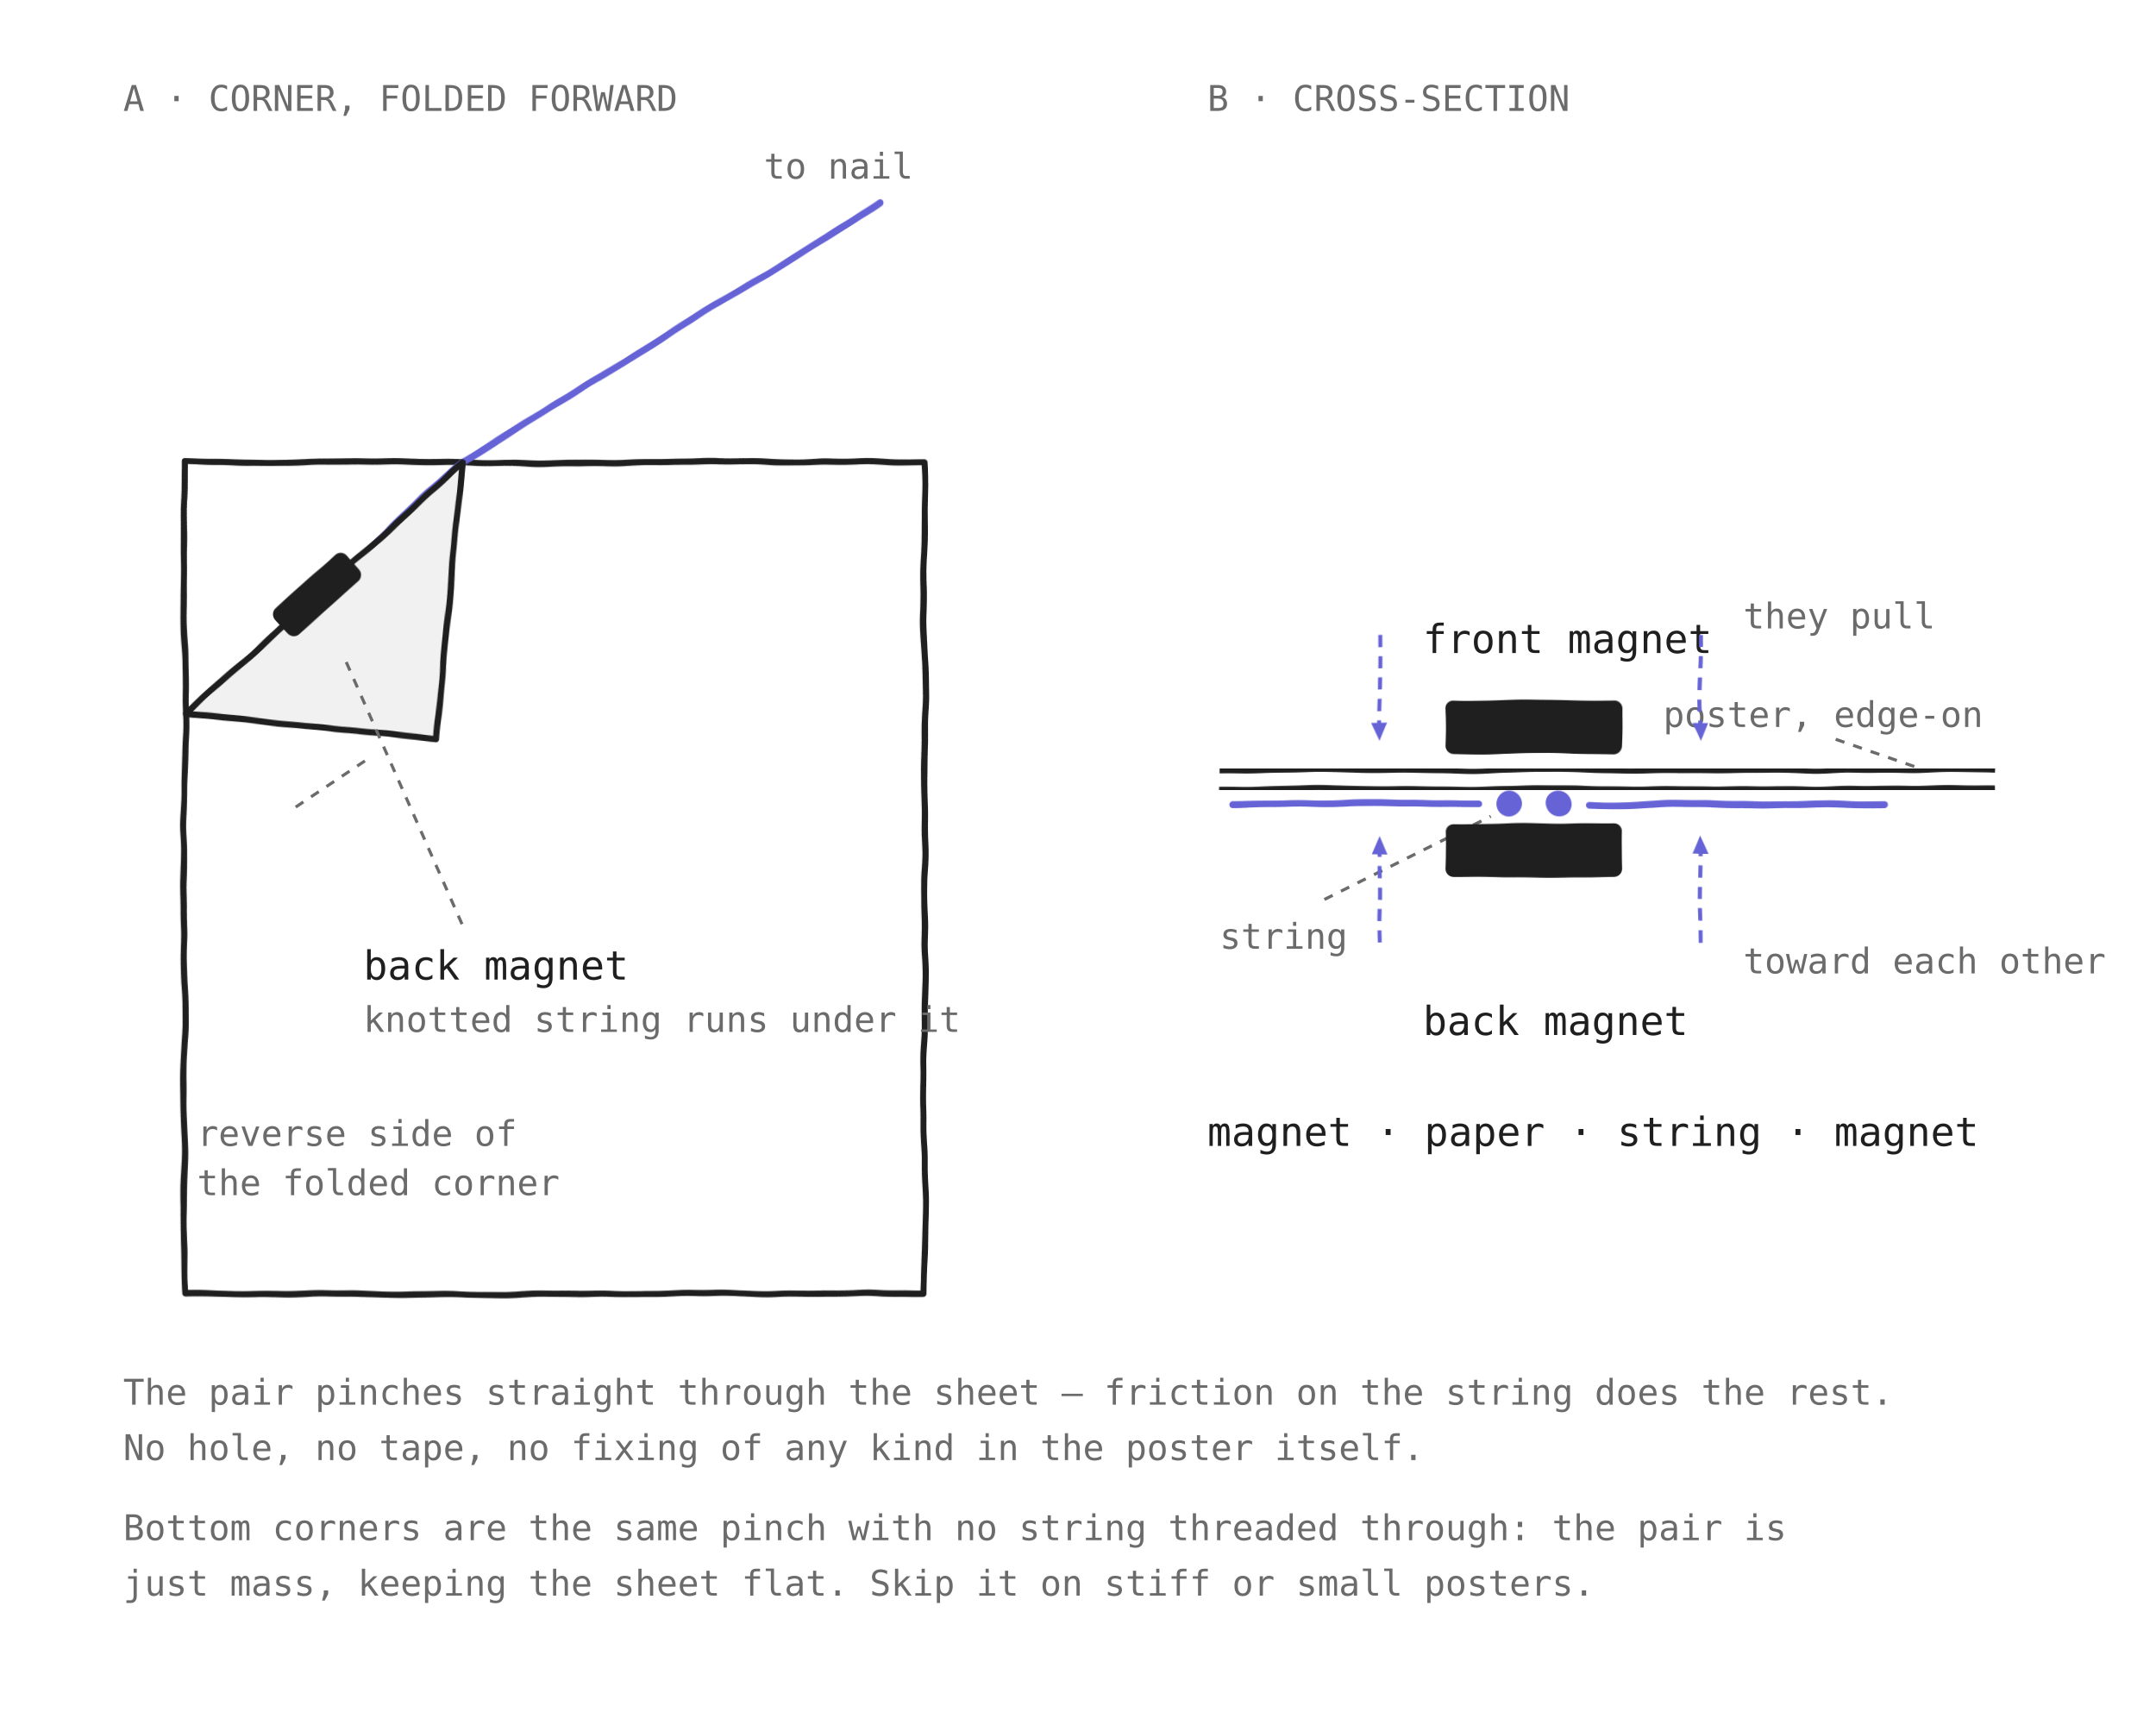
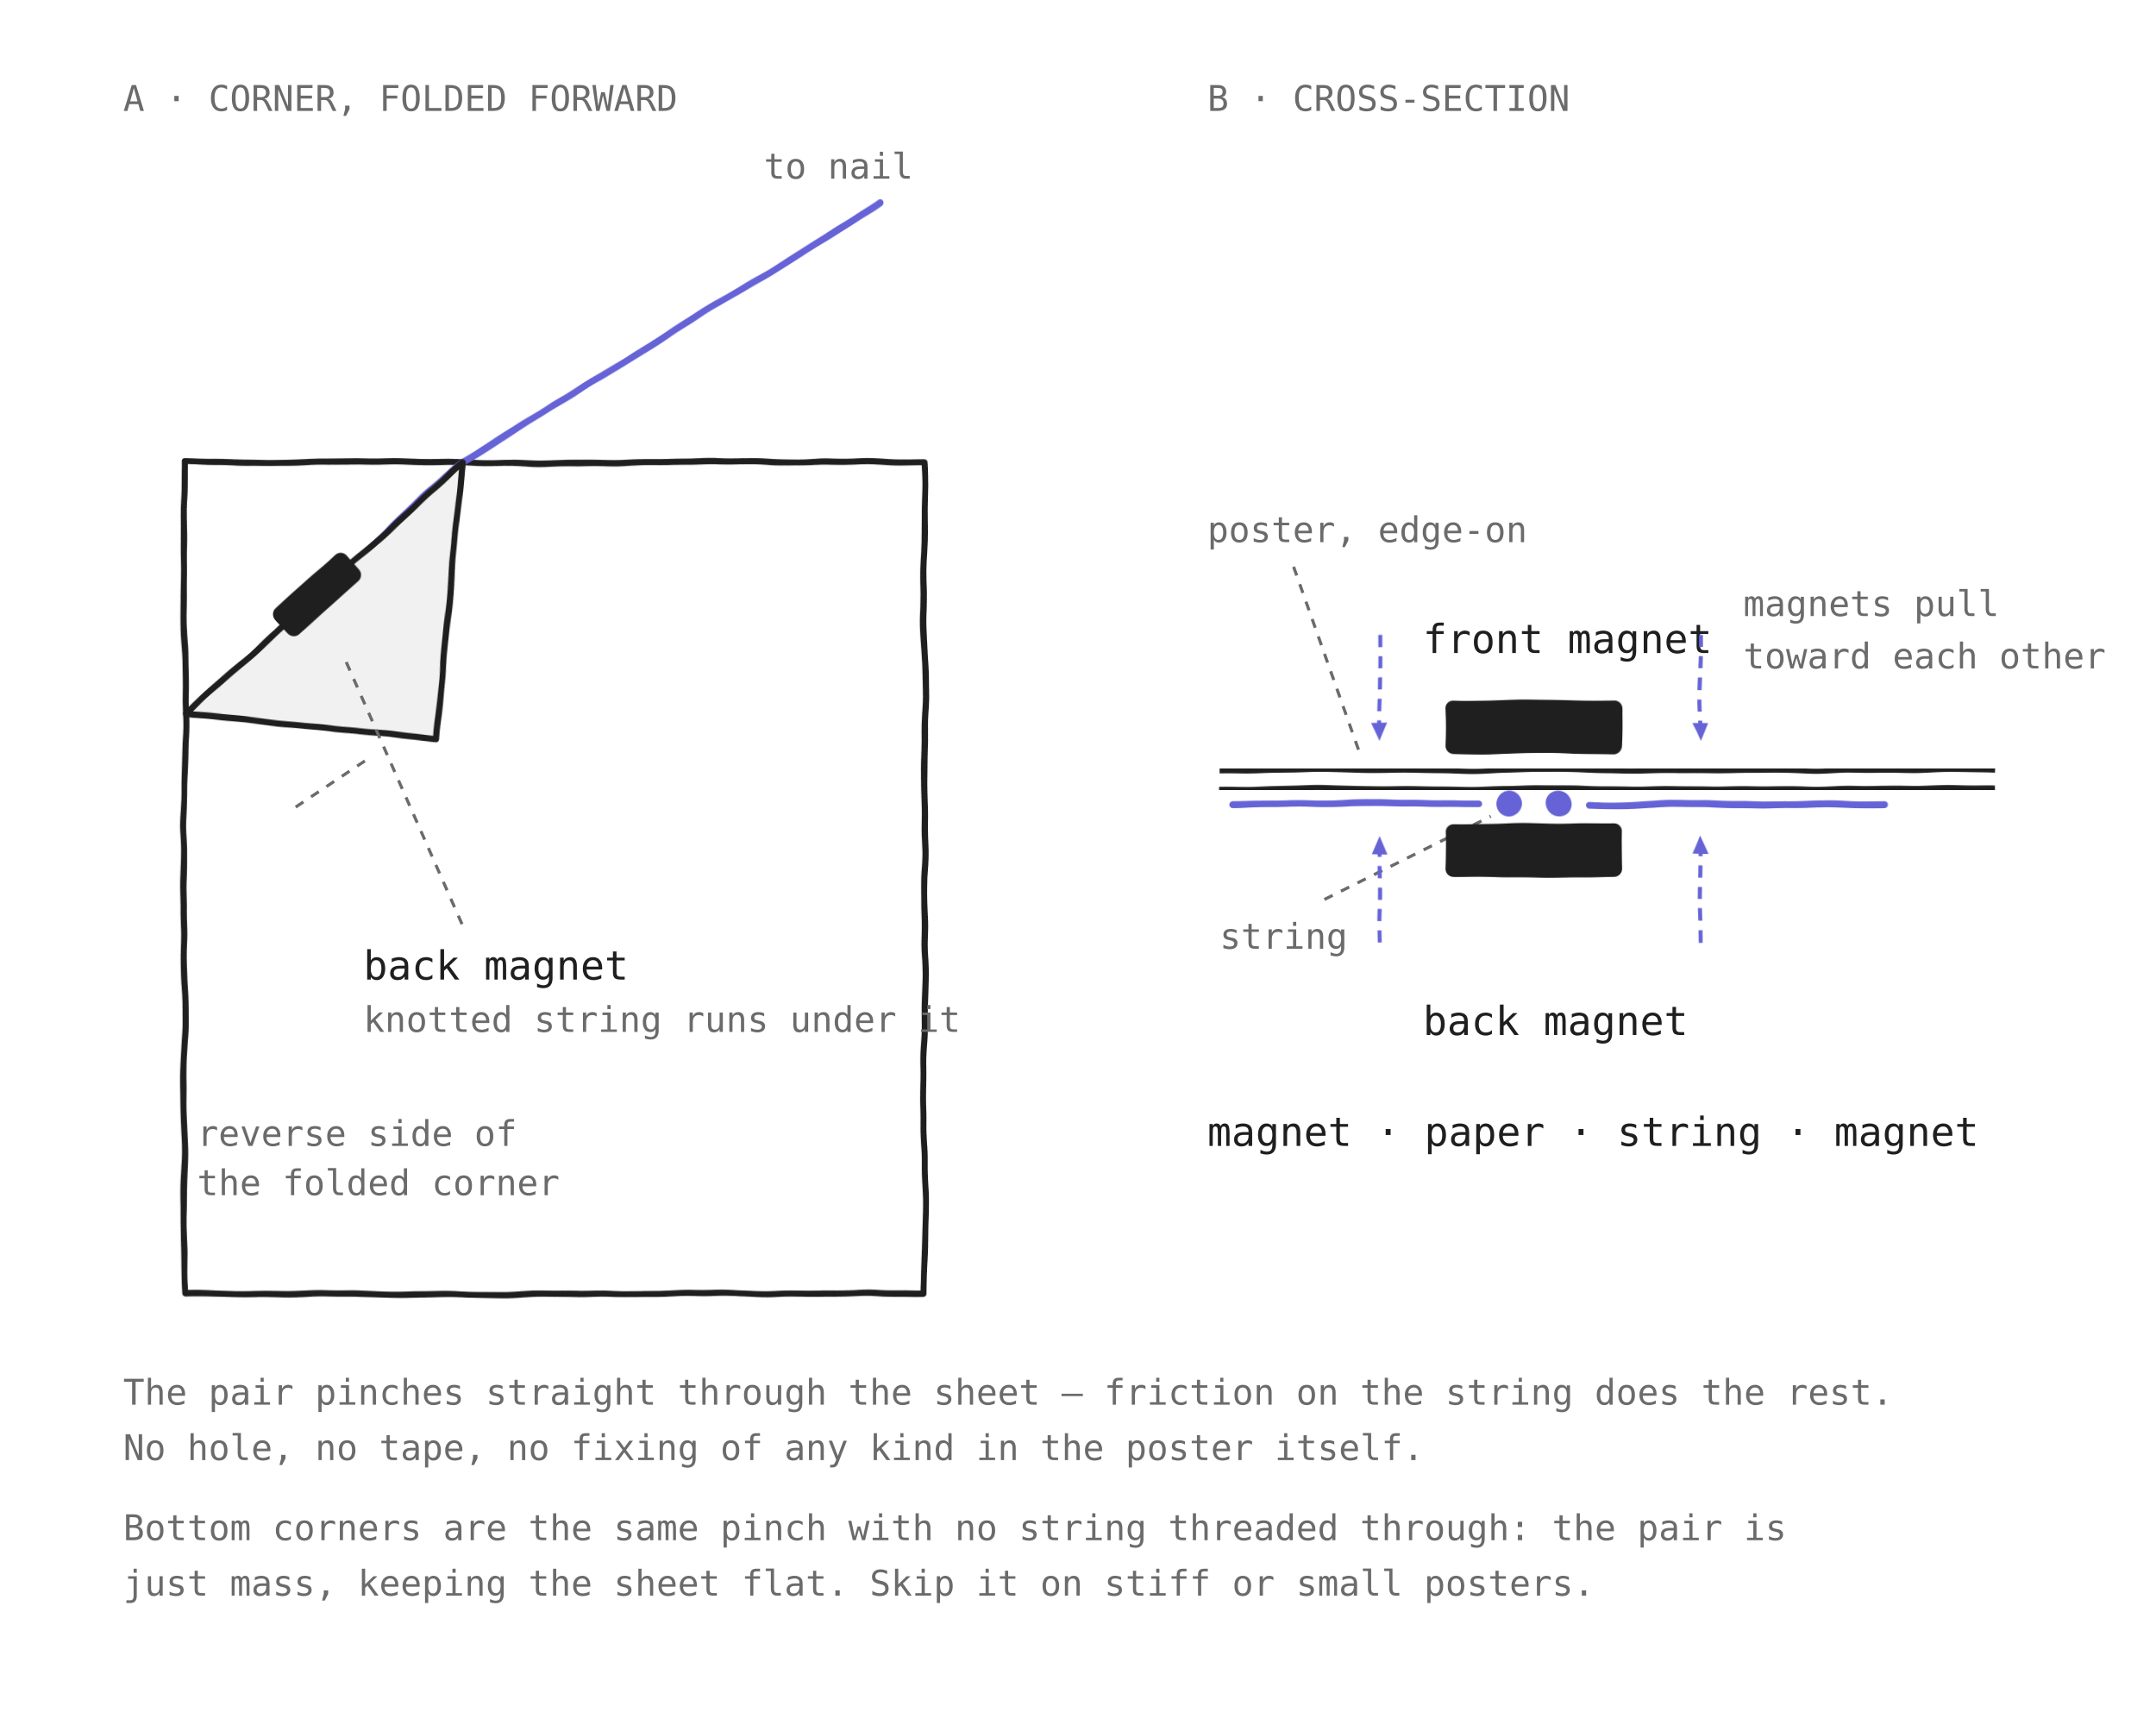
<svg xmlns="http://www.w3.org/2000/svg" viewBox="0 0 700 560" width="700" height="560" role="img" aria-labelledby="mfdTitle mfdDesc">
  <defs>
    <filter id="r2" x="-6%" y="-6%" width="112%" height="112%">
      <feTurbulence type="fractalNoise" baseFrequency="0.028" numOctaves="3" seed="11" result="n" />
      <feDisplacementMap in="SourceGraphic" in2="n" scale="2.1" xChannelSelector="R" yChannelSelector="G" />
    </filter>
    <filter id="r2s" x="-6%" y="-6%" width="112%" height="112%">
      <feTurbulence type="fractalNoise" baseFrequency="0.045" numOctaves="2" seed="5" result="n" />
      <feDisplacementMap in="SourceGraphic" in2="n" scale="1.1" xChannelSelector="R" yChannelSelector="G" />
    </filter>
    <marker id="ah" viewBox="0 0 10 10" refX="8" refY="5" markerWidth="5" markerHeight="5" orient="auto">
      <path d="M0 1 L9 5 L0 9 z" fill="#6563D6" />
    </marker>
  </defs>
  <style>
    .ink   { fill: none; stroke: var(--primary, #1f1f1f); stroke-width: 2; stroke-linecap: round; stroke-linejoin: round; }
    .thin  { fill: none; stroke: var(--secondary, #6b6b6b); stroke-width: 1.3; stroke-linecap: round; }
    .back  { fill: var(--code-bg, #f1f1f1); stroke: var(--primary, #1f1f1f); stroke-width: 2; stroke-linejoin: round; }
    .fold  { fill: none; stroke: var(--primary, #1f1f1f); stroke-width: 1.4; stroke-dasharray: 7 4; }
    .mag   { fill: var(--primary, #1f1f1f); stroke: var(--primary, #1f1f1f); stroke-width: 1.4; }
    .paper { fill: none; stroke: var(--primary, #1f1f1f); stroke-width: 1.7; }
    .lbl   { font-family: ui-monospace, SFMono-Regular, Menlo, monospace; font-size: 13px; fill: var(--primary, #1f1f1f); }
    .lblS  { font-family: ui-monospace, SFMono-Regular, Menlo, monospace; font-size: 11.5px; fill: var(--secondary, #6b6b6b); }
    .lead  { fill: none; stroke: var(--secondary, #6b6b6b); stroke-width: 1; stroke-dasharray: 3 3; }
    .str   { fill: none; stroke: #6563D6; stroke-width: 2.2; stroke-linecap: round; }
    .force { fill: none; stroke: #6563D6; stroke-width: 1.3; stroke-dasharray: 4 3; }
  </style>
  <g filter="url(#r2s)">
    <path class="thin" d="M355 44 V400" opacity="0.5" />
  </g>
  <text class="lblS" x="40" y="36">A · CORNER, FOLDED FORWARD</text>
  <g filter="url(#r2)">
    <path class="ink" d="M60 150 H300 V420 H60 Z" />
  </g>
  <g filter="url(#r2)">
    <path class="str" d="M103 196 Q128 168 150 150 L286 66" />
  </g>
  <text class="lblS" x="248" y="58">to nail</text>
  <g filter="url(#r2)">
    <path class="back" d="M150 150 L141.6 239.6 L60 232 Z" />
    <path class="fold" d="M150 150 L60 232" />
  </g>
  <g filter="url(#r2s)">
    <rect class="mag" x="88" y="188" width="30" height="10" rx="2" transform="rotate(-42 103 193)" />
  </g>
  <path class="lead" d="M150 300 L112 214" />
  <text class="lbl" x="118" y="318">back magnet</text>
  <text class="lblS" x="118" y="335">knotted string runs under it</text>
  <path class="lead" d="M96 262 L120 246" />
  <text class="lblS" x="64" y="372">reverse side of</text>
  <text class="lblS" x="64" y="388">the folded corner</text>
  <text class="lblS" x="392" y="36">B · CROSS-SECTION</text>
  <g filter="url(#r2s)">
    <path class="paper" d="M396 250 H648" />
    <path class="paper" d="M396 256 H648" />
  </g>
-   <path class="lead" d="M596 240 L622 249" />
-   <text class="lblS" x="540" y="236">poster, edge-on</text>
+   <path class="lead" d="M420 184 L442 246" />
+   <text class="lblS" x="392" y="176">poster, edge-on</text>
  <g filter="url(#r2s)">
    <rect class="mag" x="470" y="228" width="56" height="16" rx="2" />
  </g>
  <text class="lbl" x="462" y="212">front magnet</text>
  <g filter="url(#r2)">
    <path class="str" d="M400 261 H480" />
    <path class="str" d="M516 261 H612" />
    <circle cx="490" cy="261" r="4.2" fill="#6563D6" />
    <circle cx="506" cy="261" r="4.2" fill="#6563D6" />
  </g>
  <path class="lead" d="M430 292 L484 265" />
  <text class="lblS" x="396" y="308">string</text>
  <g filter="url(#r2s)">
    <rect class="mag" x="470" y="268" width="56" height="16" rx="2" />
  </g>
  <text class="lbl" x="462" y="336">back magnet</text>
  <g filter="url(#r2s)">
    <path class="force" d="M448 206 V240" marker-end="url(#ah)" />
    <path class="force" d="M552 206 V240" marker-end="url(#ah)" />
    <path class="force" d="M448 306 V272" marker-end="url(#ah)" />
    <path class="force" d="M552 306 V272" marker-end="url(#ah)" />
  </g>
-   <text class="lblS" x="566" y="204">they pull</text>
-   <text class="lblS" x="566" y="316">toward each other</text>
+   <text class="lblS" x="566" y="200">magnets pull</text>
+   <text class="lblS" x="566" y="217">toward each other</text>
  <text class="lbl" x="392" y="372">magnet · paper · string · magnet</text>
  <g filter="url(#r2s)">
    <path class="thin" d="M40 428 H660" />
  </g>
  <text class="lblS" x="40" y="456">The pair pinches straight through the sheet — friction on the string does the rest.</text>
  <text class="lblS" x="40" y="474">No hole, no tape, no fixing of any kind in the poster itself.</text>
  <text class="lblS" x="40" y="500">Bottom corners are the same pinch with no string threaded through: the pair is</text>
  <text class="lblS" x="40" y="518">just mass, keeping the sheet flat. Skip it on stiff or small posters.</text>
</svg>
